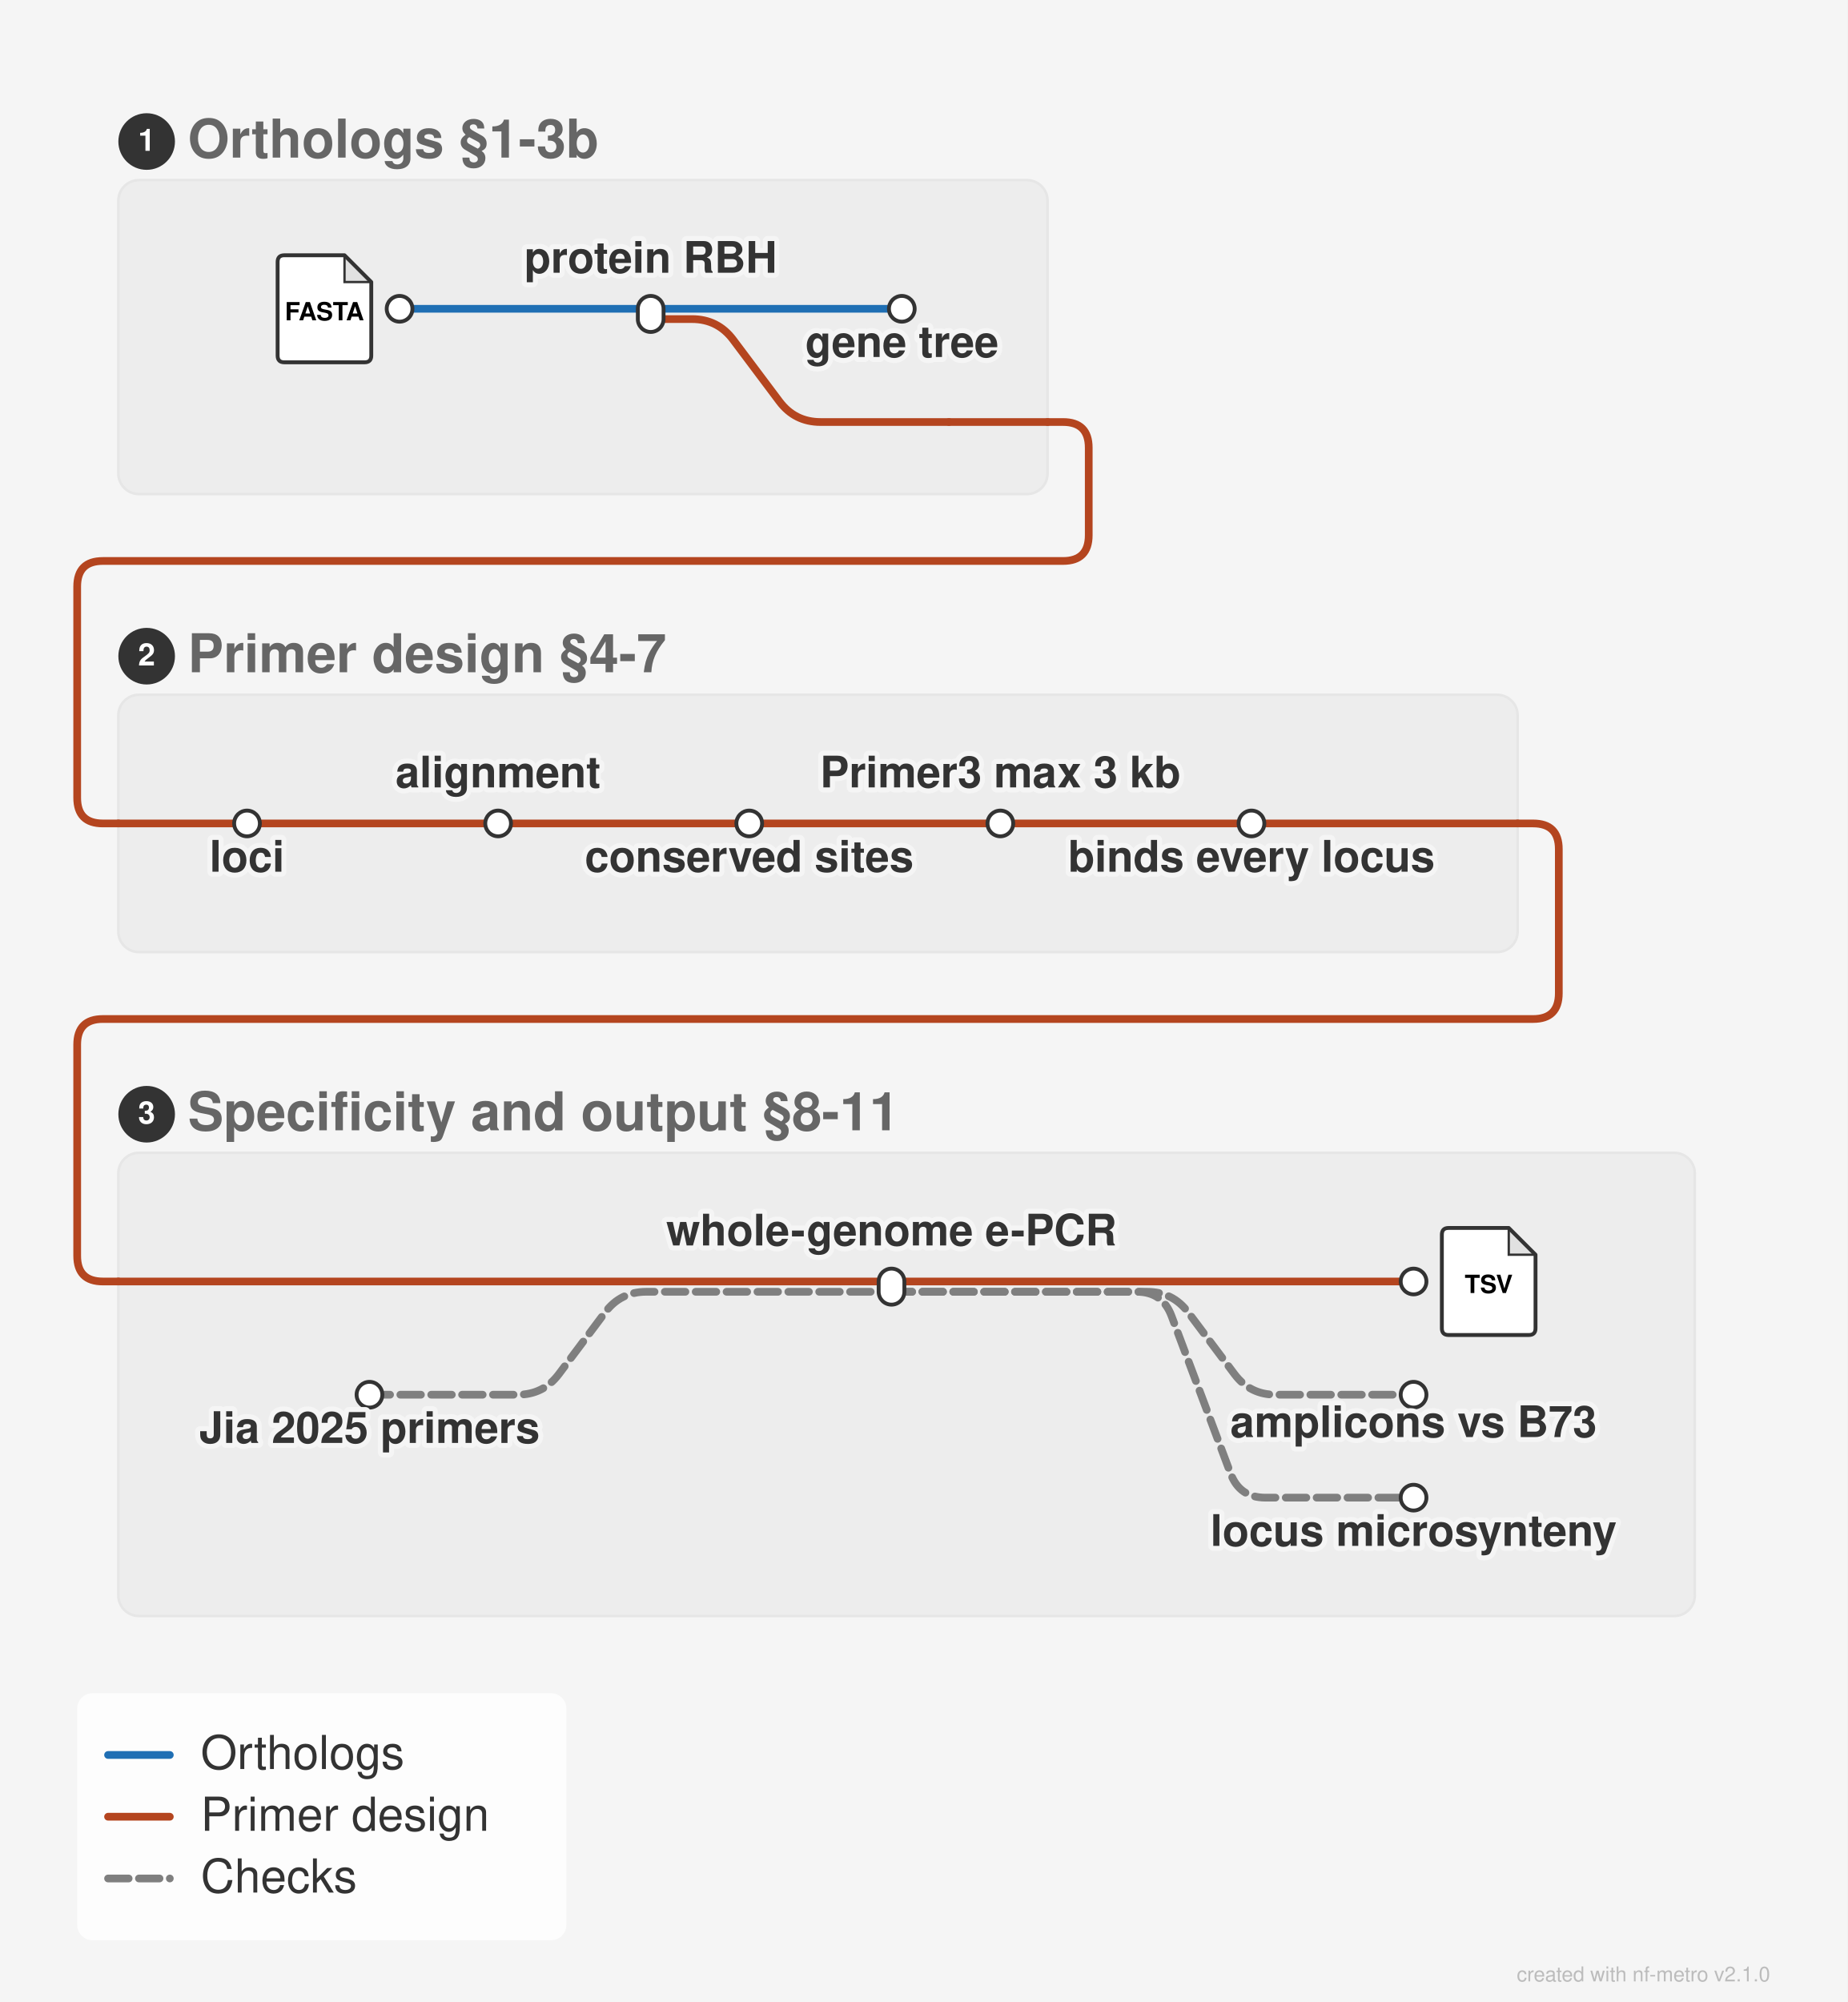
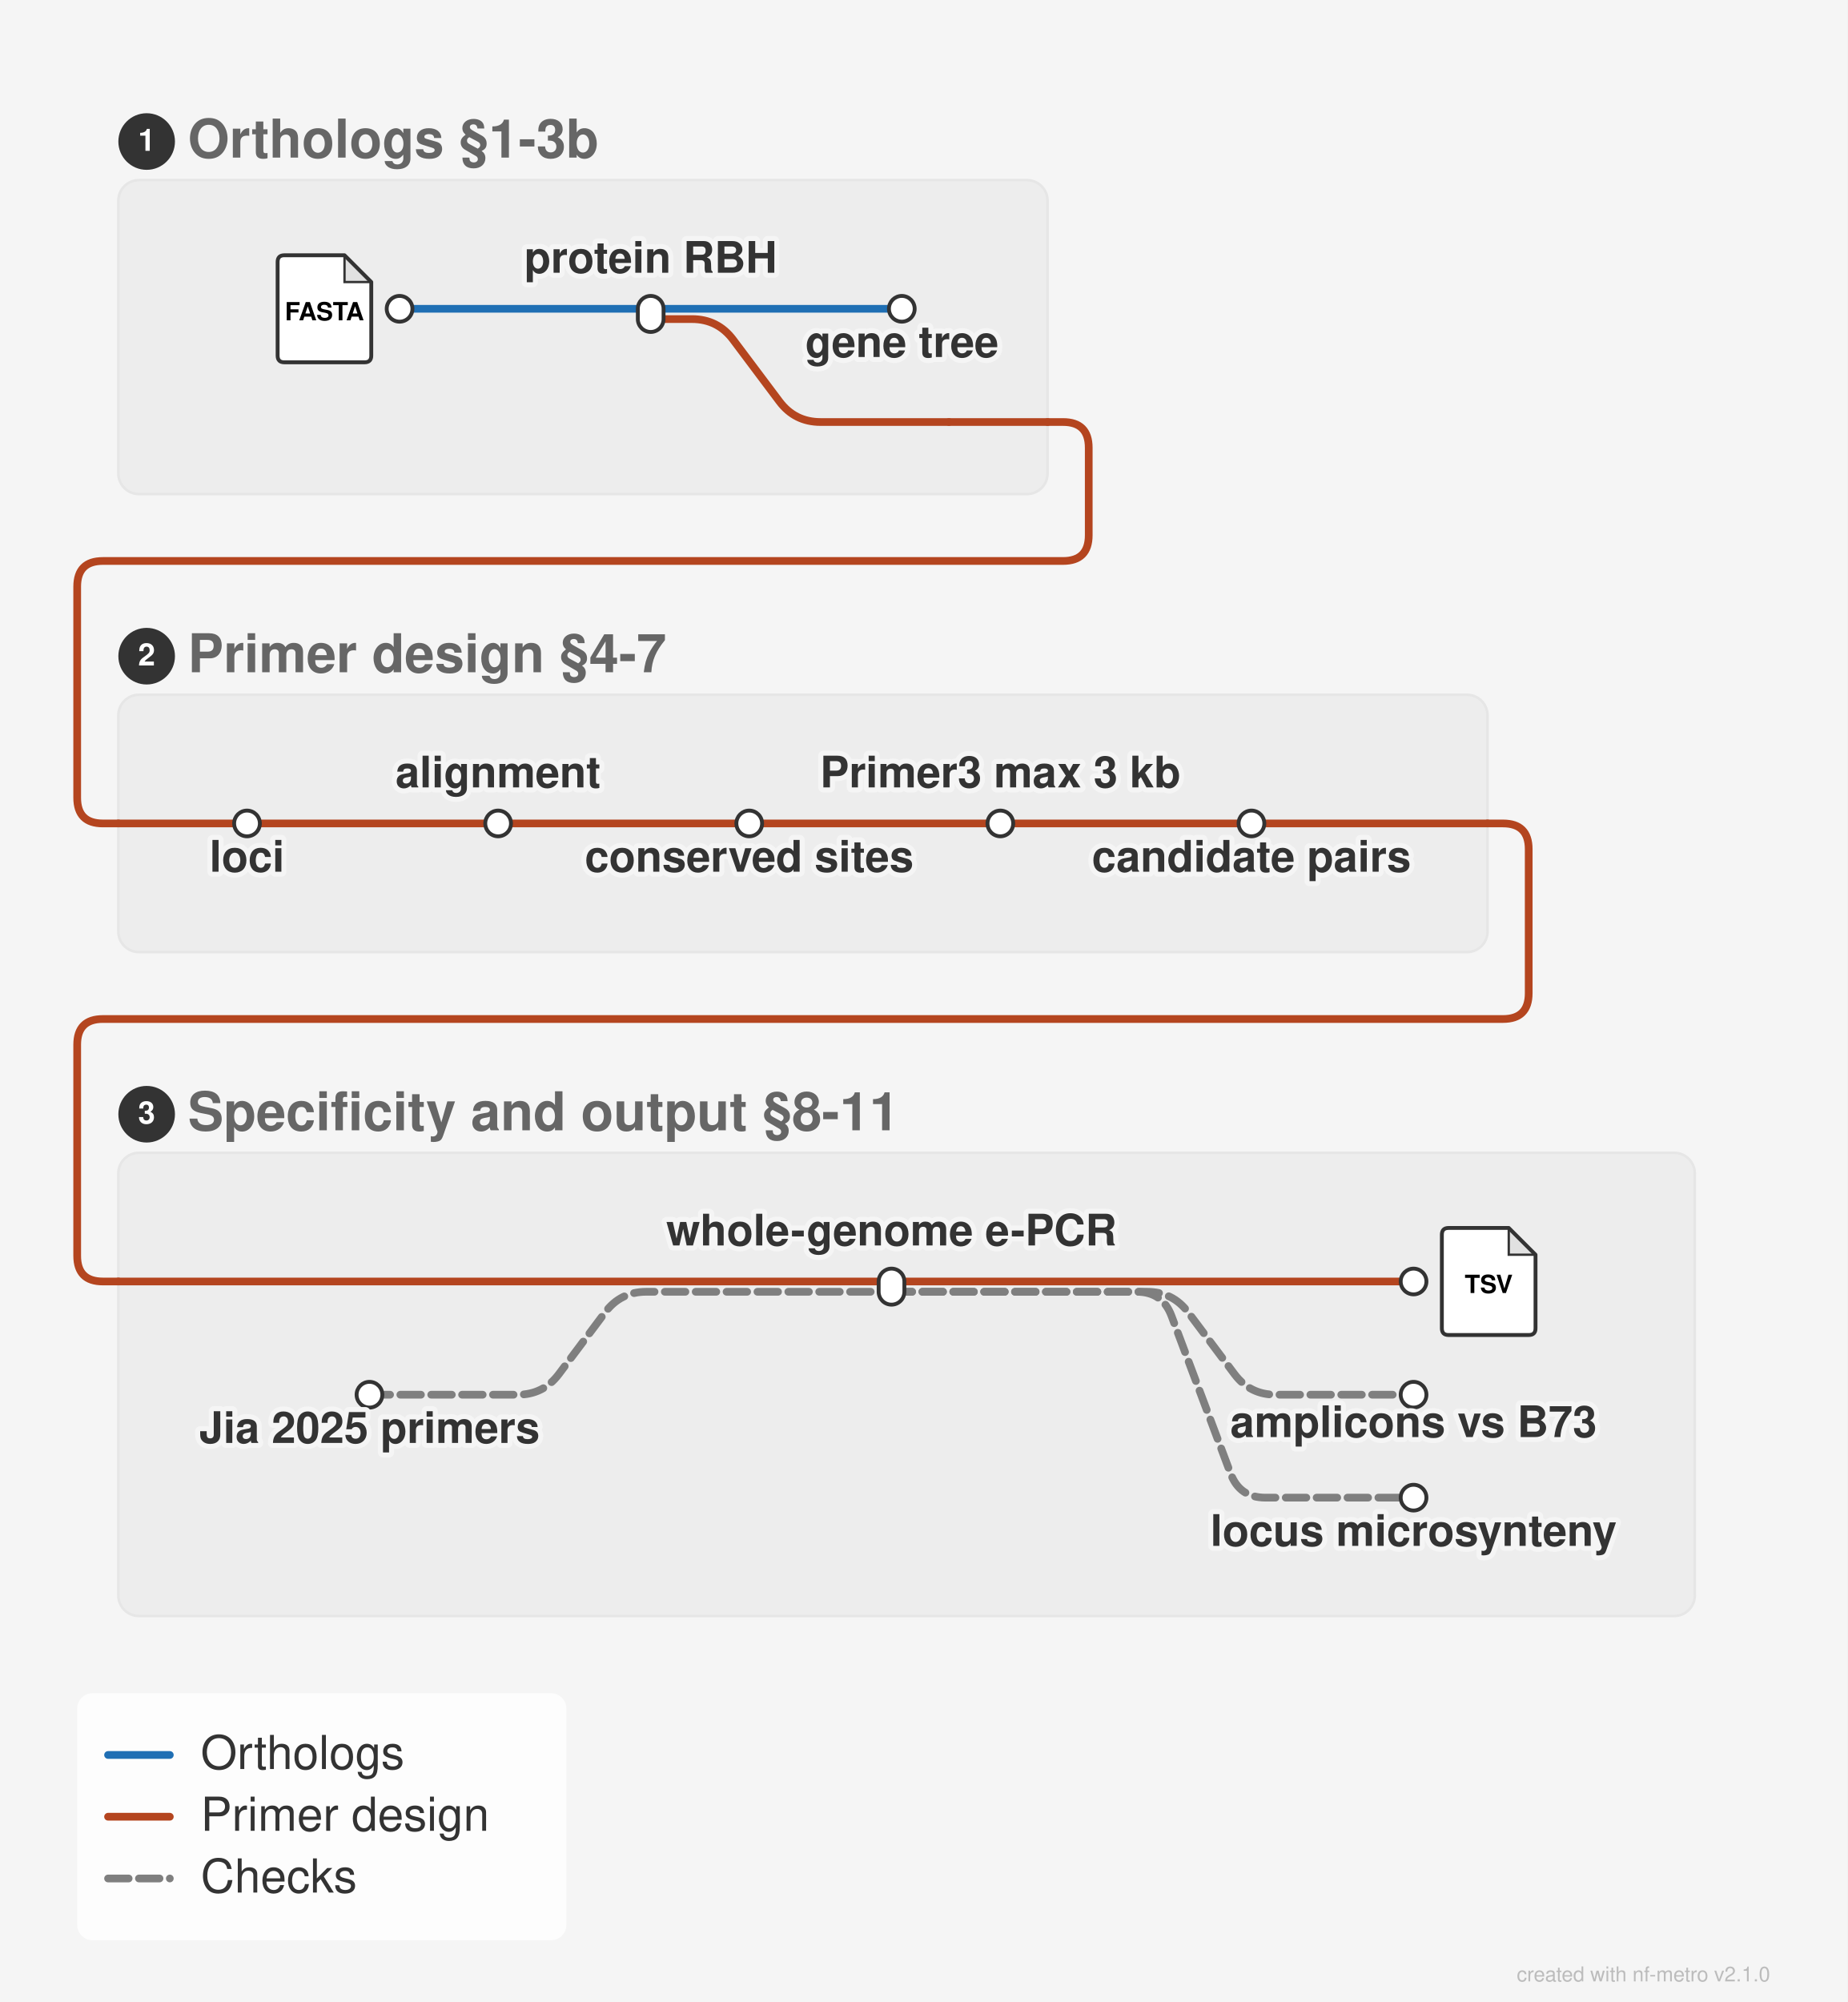
<svg xmlns="http://www.w3.org/2000/svg" width="718" height="778" viewBox="0 0 718 778" style="color-scheme: light">
  <defs>
</defs>
  <style>.nf-metro-bg { fill: var(--nfm-map-bg, light-dark(#f5f5f5, #2b2b2b)); }
.nf-metro-title { fill: var(--nfm-map-title-color, light-dark(#111111, #ffffff)); }
.nf-metro-station-label { fill: var(--nfm-map-label-color, light-dark(#333333, #e0e0e0)); }
.nf-metro-section-box { fill: var(--nfm-map-section-fill, light-dark(#ededed, #373737)); stroke: var(--nfm-map-section-stroke, light-dark(#e6e6e6, #595959)); }
.nf-metro-section-label { fill: var(--nfm-map-section-label-color, light-dark(#666666, #c8c8c8)); }
.nf-metro-group-label { fill: var(--nfm-map-section-label-color, light-dark(#666666, #c8c8c8)); }
.nf-metro-group-underline { stroke: var(--nfm-map-section-label-color, light-dark(#666666, #c8c8c8)); }
.nf-metro-legend-bg { fill: var(--nfm-map-legend-bg, light-dark(rgba(255, 255, 255, 0.8), rgba(0, 0, 0, 0.3))); }
.nf-metro-legend-text { fill: var(--nfm-map-legend-text-color, light-dark(#333333, #e0e0e0)); }
.nf-metro-marker-stroke { stroke: var(--nfm-map-marker-stroke, light-dark(#333333, #f0f0f0)); }
.nf-metro-label-halo { fill: var(--nfm-map-bg, light-dark(#f5f5f5, #2b2b2b)); stroke: var(--nfm-map-bg, light-dark(#f5f5f5, #2b2b2b)); }</style>
  <rect x="0" y="0" width="718" height="778" fill="#f5f5f5" class="nf-metro-bg" />
  <rect x="46.0" y="70.0" width="361.15" height="122.0" rx="8" ry="8" fill="#ededed" stroke="#e6e6e6" stroke-width="1.0" class="nf-metro-section-box" data-section-id="orthologs" data-section-lines="orth,primer" />
  <circle cx="57.0" cy="55.0" r="11" fill="#333333" class="nf-metro-section-num-circle" data-section-id="orthologs" />
  <text x="57.0" y="55.0" font-size="12" fill="#ffffff" font-family="'Helvetica Neue', Helvetica, Arial, sans-serif" font-weight="bold" text-anchor="middle" dy="0.3em" data-section-id="orthologs">1</text>
  <text x="73.0" y="55.0" font-size="20.8" fill="#666666" font-family="'Helvetica Neue', Helvetica, Arial, sans-serif" font-weight="bold" dy="0.3em" class="nf-metro-section-label" data-section-id="orthologs">Orthologs §1-3b</text>
-   <rect x="46.0" y="270.0" width="543.85" height="100.0" rx="8" ry="8" fill="#ededed" stroke="#e6e6e6" stroke-width="1.0" class="nf-metro-section-box" data-section-id="design" data-section-lines="primer" />
+   <rect x="46.0" y="270.0" width="532.15" height="100.0" rx="8" ry="8" fill="#ededed" stroke="#e6e6e6" stroke-width="1.0" class="nf-metro-section-box" data-section-id="design" data-section-lines="primer" />
  <circle cx="57.0" cy="255.0" r="11" fill="#333333" class="nf-metro-section-num-circle" data-section-id="design" />
  <text x="57.0" y="255.0" font-size="12" fill="#ffffff" font-family="'Helvetica Neue', Helvetica, Arial, sans-serif" font-weight="bold" text-anchor="middle" dy="0.3em" data-section-id="design">2</text>
  <text x="73.0" y="255.0" font-size="20.8" fill="#666666" font-family="'Helvetica Neue', Helvetica, Arial, sans-serif" font-weight="bold" dy="0.3em" class="nf-metro-section-label" data-section-id="design">Primer design §4-7</text>
  <rect x="46.0" y="448.0" width="612.7" height="180.0" rx="8" ry="8" fill="#ededed" stroke="#e6e6e6" stroke-width="1.0" class="nf-metro-section-box" data-section-id="output" data-section-lines="check,primer" />
  <circle cx="57.0" cy="433.0" r="11" fill="#333333" class="nf-metro-section-num-circle" data-section-id="output" />
  <text x="57.0" y="433.0" font-size="12" fill="#ffffff" font-family="'Helvetica Neue', Helvetica, Arial, sans-serif" font-weight="bold" text-anchor="middle" dy="0.3em" data-section-id="output">3</text>
  <text x="73.0" y="433.0" font-size="20.8" fill="#666666" font-family="'Helvetica Neue', Helvetica, Arial, sans-serif" font-weight="bold" dy="0.3em" class="nf-metro-section-label" data-section-id="output">Specificity and output §8-11</text>
  <path d="M143.6,542.0 L201.2,542.0 Q211.2,542.0,217.2,534.0 L235.2,510.0 Q241.2,502.0,251.2,502.0 L346.5,502.0" stroke="#7F7F7F" stroke-width="3.0" fill="none" stroke-linecap="round" stroke-linejoin="round" class="metro-line-check" data-line-id="check" stroke-dasharray="8,4" />
  <path d="M346.5,502.0 L445.8,502.0 Q455.8,502.0,461.8,510.0 L479.8,534.0 Q485.8,542.0,495.8,542.0 L549.4,542.0" stroke="#7F7F7F" stroke-width="3.0" fill="none" stroke-linecap="round" stroke-linejoin="round" class="metro-line-check" data-line-id="check" stroke-dasharray="8,4" />
  <path d="M346.5,502.0 L441.8,502.0 Q451.8,502.0,455.311,511.363 L478.289,572.637 Q481.8,582.0,491.8,582.0 L549.4,582.0" stroke="#7F7F7F" stroke-width="3.0" fill="none" stroke-linecap="round" stroke-linejoin="round" class="metro-line-check" data-line-id="check" stroke-dasharray="8,4" />
  <path d="M96.0,320.0 L193.6,320.0" stroke="#B4451F" stroke-width="3.0" stroke-linecap="round" class="metro-line-primer" data-line-id="primer" />
  <path d="M193.6,320.0 L291.2,320.0" stroke="#B4451F" stroke-width="3.0" stroke-linecap="round" class="metro-line-primer" data-line-id="primer" />
  <path d="M291.2,320.0 L388.8,320.0" stroke="#B4451F" stroke-width="3.0" stroke-linecap="round" class="metro-line-primer" data-line-id="primer" />
  <path d="M388.8,320.0 L486.4,320.0" stroke="#B4451F" stroke-width="3.0" stroke-linecap="round" class="metro-line-primer" data-line-id="primer" />
  <path d="M346.5,498.0 L549.4,498.0" stroke="#B4451F" stroke-width="3.0" stroke-linecap="round" class="metro-line-primer" data-line-id="primer" />
  <path d="M46.0,320.0 L96.0,320.0" stroke="#B4451F" stroke-width="3.0" stroke-linecap="round" class="metro-line-primer" data-line-id="primer" />
-   <path d="M486.4,320.0 L589.85,320.0" stroke="#B4451F" stroke-width="3.0" stroke-linecap="round" class="metro-line-primer" data-line-id="primer" />
+   <path d="M486.4,320.0 L578.15,320.0" stroke="#B4451F" stroke-width="3.0" stroke-linecap="round" class="metro-line-primer" data-line-id="primer" />
  <path d="M46.0,498.0 L346.5,498.0" stroke="#B4451F" stroke-width="3.0" stroke-linecap="round" class="metro-line-primer" data-line-id="primer" />
  <path d="M407.15,164.0 L413.15,164.0 Q423.15,164.0,423.15,174.0 L423.15,208.0 Q423.15,218.0,413.15,218.0 L40.0,218.0 Q30.0,218.0,30.0,228.0 L30.0,310.0 Q30.0,320.0,40.0,320.0 L46.0,320.0" stroke="#B4451F" stroke-width="3.0" fill="none" stroke-linecap="round" stroke-linejoin="round" class="metro-line-primer" data-line-id="primer" />
-   <path d="M589.85,320.0 L595.85,320.0 Q605.85,320.0,605.85,330.0 L605.85,386.0 Q605.85,396.0,595.85,396.0 L40.0,396.0 Q30.0,396.0,30.0,406.0 L30.0,488.0 Q30.0,498.0,40.0,498.0 L46.0,498.0" stroke="#B4451F" stroke-width="3.0" fill="none" stroke-linecap="round" stroke-linejoin="round" class="metro-line-primer" data-line-id="primer" />
+   <path d="M578.15,320.0 L584.15,320.0 Q594.15,320.0,594.15,330.0 L594.15,386.0 Q594.15,396.0,584.15,396.0 L40.0,396.0 Q30.0,396.0,30.0,406.0 L30.0,488.0 Q30.0,498.0,40.0,498.0 L46.0,498.0" stroke="#B4451F" stroke-width="3.0" fill="none" stroke-linecap="round" stroke-linejoin="round" class="metro-line-primer" data-line-id="primer" />
  <path d="M252.9,124.0 L268.931,124.0 Q278.931,124.0,284.931,132.0 L302.931,156.0 Q308.931,164.0,318.931,164.0 L368.825,164.0" stroke="#B4451F" stroke-width="3.0" fill="none" stroke-linecap="round" stroke-linejoin="round" class="metro-line-primer" data-line-id="primer" />
  <path d="M368.825,164.0 L407.15,164.0" stroke="#B4451F" stroke-width="3.0" stroke-linecap="round" class="metro-line-primer" data-line-id="primer" />
  <path d="M155.3,120.0 L252.9,120.0" stroke="#1F6FB4" stroke-width="3.0" stroke-linecap="round" class="metro-line-orth" data-line-id="orth" />
  <path d="M252.9,120.0 L350.5,120.0" stroke="#1F6FB4" stroke-width="3.0" stroke-linecap="round" class="metro-line-orth" data-line-id="orth" />
  <g class="nf-metro-station-group" data-node-id="inputs" data-node-cx="155.3" data-node-cy="120.0" data-node-r="5.0" data-node-groups="orth" data-node-region="orthologs" data-node-w="10.0" data-node-h="10.0" data-node-rx="5.0">
    <rect x="150.3" y="115.0" width="10.0" height="10.0" rx="5.0" ry="5.0" fill="#ffffff" stroke="#333333" stroke-width="1.5" class="nf-metro-station" data-station-id="inputs" data-station-lines="orth" data-station-label="genomes, proteomes" data-section-id="orthologs" data-section-name="Orthologs §1-3b" />
    <g data-station-id="inputs">
      <path d="M110.5,99.2 L133.9,99.2 L144.3,109.6 L144.3,138.2 Q144.3,140.8,141.7,140.8 L110.5,140.8 Q107.9,140.8,107.9,138.2 L107.9,101.8 Q107.9,99.2,110.5,99.2 Z" fill="#ffffff" stroke="#333333" stroke-width="1.5" stroke-linejoin="round" />
      <path d="M133.9,99.2 L133.9,109.6 L144.3,109.6 Z" fill="#333333" opacity="0.15" stroke="none" />
      <path d="M133.9,99.2 L133.9,109.6 L144.3,109.6" fill="none" stroke="#333333" stroke-width="0.9" />
      <text x="126.1" y="121.56" font-size="9.75" fill="#000000" font-family="'Helvetica Neue', Helvetica, Arial, sans-serif" font-weight="bold" text-anchor="middle" dy="0.3em">FASTA</text>
    </g>
  </g>
  <g class="nf-metro-station-group" data-node-id="rbh" data-node-cx="252.9" data-node-cy="122.0" data-node-r="5.0" data-node-groups="orth,primer" data-node-region="orthologs" data-node-w="10.0" data-node-h="14.0" data-node-rx="5.0">
    <rect x="247.9" y="115.0" width="10.0" height="14.0" rx="5.0" ry="5.0" fill="#ffffff" stroke="#333333" stroke-width="1.5" class="nf-metro-station" data-station-id="rbh" data-station-lines="orth,primer" data-station-label="protein RBH" data-section-id="orthologs" data-section-name="Orthologs §1-3b" />
  </g>
  <g class="nf-metro-station-group" data-node-id="tree" data-node-cx="350.5" data-node-cy="120.0" data-node-r="5.0" data-node-groups="orth" data-node-region="orthologs" data-node-w="10.0" data-node-h="10.0" data-node-rx="5.0">
    <rect x="345.5" y="115.0" width="10.0" height="10.0" rx="5.0" ry="5.0" fill="#ffffff" stroke="#333333" stroke-width="1.5" class="nf-metro-station" data-station-id="tree" data-station-lines="orth" data-station-label="gene tree" data-section-id="orthologs" data-section-name="Orthologs §1-3b" />
  </g>
  <g class="nf-metro-station-group" data-node-id="loci" data-node-cx="96.0" data-node-cy="320.0" data-node-r="5.0" data-node-groups="primer" data-node-region="design" data-node-w="10.0" data-node-h="10.0" data-node-rx="5.0">
    <rect x="91.0" y="315.0" width="10.0" height="10.0" rx="5.0" ry="5.0" fill="#ffffff" stroke="#333333" stroke-width="1.5" class="nf-metro-station" data-station-id="loci" data-station-lines="primer" data-station-label="loci" data-section-id="design" data-section-name="Primer design §4-7" />
  </g>
  <g class="nf-metro-station-group" data-node-id="aln" data-node-cx="193.6" data-node-cy="320.0" data-node-r="5.0" data-node-groups="primer" data-node-region="design" data-node-w="10.0" data-node-h="10.0" data-node-rx="5.0">
    <rect x="188.6" y="315.0" width="10.0" height="10.0" rx="5.0" ry="5.0" fill="#ffffff" stroke="#333333" stroke-width="1.5" class="nf-metro-station" data-station-id="aln" data-station-lines="primer" data-station-label="alignment" data-section-id="design" data-section-name="Primer design §4-7" />
  </g>
  <g class="nf-metro-station-group" data-node-id="sites" data-node-cx="291.2" data-node-cy="320.0" data-node-r="5.0" data-node-groups="primer" data-node-region="design" data-node-w="10.0" data-node-h="10.0" data-node-rx="5.0">
    <rect x="286.2" y="315.0" width="10.0" height="10.0" rx="5.0" ry="5.0" fill="#ffffff" stroke="#333333" stroke-width="1.5" class="nf-metro-station" data-station-id="sites" data-station-lines="primer" data-station-label="conserved sites" data-section-id="design" data-section-name="Primer design §4-7" />
  </g>
  <g class="nf-metro-station-group" data-node-id="p3" data-node-cx="388.8" data-node-cy="320.0" data-node-r="5.0" data-node-groups="primer" data-node-region="design" data-node-w="10.0" data-node-h="10.0" data-node-rx="5.0">
    <rect x="383.8" y="315.0" width="10.0" height="10.0" rx="5.0" ry="5.0" fill="#ffffff" stroke="#333333" stroke-width="1.5" class="nf-metro-station" data-station-id="p3" data-station-lines="primer" data-station-label="Primer3 max 3 kb" data-section-id="design" data-section-name="Primer design §4-7" />
  </g>
  <g class="nf-metro-station-group" data-node-id="bind" data-node-cx="486.4" data-node-cy="320.0" data-node-r="5.0" data-node-groups="primer" data-node-region="design" data-node-w="10.0" data-node-h="10.0" data-node-rx="5.0">
-     <rect x="481.4" y="315.0" width="10.0" height="10.0" rx="5.0" ry="5.0" fill="#ffffff" stroke="#333333" stroke-width="1.5" class="nf-metro-station" data-station-id="bind" data-station-lines="primer" data-station-label="binds every locus" data-section-id="design" data-section-name="Primer design §4-7" />
+     <rect x="481.4" y="315.0" width="10.0" height="10.0" rx="5.0" ry="5.0" fill="#ffffff" stroke="#333333" stroke-width="1.5" class="nf-metro-station" data-station-id="bind" data-station-lines="primer" data-station-label="candidate pairs" data-section-id="design" data-section-name="Primer design §4-7" />
  </g>
  <g class="nf-metro-station-group" data-node-id="jia" data-node-cx="143.6" data-node-cy="542.0" data-node-r="5.0" data-node-groups="check" data-node-region="output" data-node-w="10.0" data-node-h="10.0" data-node-rx="5.0">
    <rect x="138.6" y="537.0" width="10.0" height="10.0" rx="5.0" ry="5.0" fill="#ffffff" stroke="#333333" stroke-width="1.5" class="nf-metro-station" data-station-id="jia" data-station-lines="check" data-station-label="Jia 2025 primers" data-section-id="output" data-section-name="Specificity and output §8-11" />
  </g>
  <g class="nf-metro-station-group" data-node-id="epcr" data-node-cx="346.5" data-node-cy="500.0" data-node-r="5.0" data-node-groups="check,primer" data-node-region="output" data-node-w="10.0" data-node-h="14.0" data-node-rx="5.0">
    <rect x="341.5" y="493.0" width="10.0" height="14.0" rx="5.0" ry="5.0" fill="#ffffff" stroke="#333333" stroke-width="1.5" class="nf-metro-station" data-station-id="epcr" data-station-lines="check,primer" data-station-label="whole-genome e-PCR" data-section-id="output" data-section-name="Specificity and output §8-11" />
  </g>
  <g class="nf-metro-station-group" data-node-id="amp" data-node-cx="549.4" data-node-cy="542.0" data-node-r="5.0" data-node-groups="check" data-node-region="output" data-node-w="10.0" data-node-h="10.0" data-node-rx="5.0">
    <rect x="544.4" y="537.0" width="10.0" height="10.0" rx="5.0" ry="5.0" fill="#ffffff" stroke="#333333" stroke-width="1.5" class="nf-metro-station" data-station-id="amp" data-station-lines="check" data-station-label="amplicons vs B73" data-section-id="output" data-section-name="Specificity and output §8-11" />
  </g>
  <g class="nf-metro-station-group" data-node-id="synt" data-node-cx="549.4" data-node-cy="582.0" data-node-r="5.0" data-node-groups="check" data-node-region="output" data-node-w="10.0" data-node-h="10.0" data-node-rx="5.0">
    <rect x="544.4" y="577.0" width="10.0" height="10.0" rx="5.0" ry="5.0" fill="#ffffff" stroke="#333333" stroke-width="1.5" class="nf-metro-station" data-station-id="synt" data-station-lines="check" data-station-label="locus microsynteny" data-section-id="output" data-section-name="Specificity and output §8-11" />
  </g>
  <g class="nf-metro-station-group" data-node-id="pairs" data-node-cx="549.4" data-node-cy="498.0" data-node-r="5.0" data-node-groups="primer" data-node-region="output" data-node-w="10.0" data-node-h="10.0" data-node-rx="5.0">
    <rect x="544.4" y="493.0" width="10.0" height="10.0" rx="5.0" ry="5.0" fill="#ffffff" stroke="#333333" stroke-width="1.5" class="nf-metro-station" data-station-id="pairs" data-station-lines="primer" data-station-label="pairs" data-section-id="output" data-section-name="Specificity and output §8-11" />
    <g data-station-id="pairs">
      <path d="M563,477.2 L586.4,477.2 L596.8,487.6 L596.8,516.2 Q596.8,518.8,594.2,518.8 L563,518.8 Q560.4,518.8,560.4,516.2 L560.4,479.8 Q560.4,477.2,563,477.2 Z" fill="#ffffff" stroke="#333333" stroke-width="1.5" stroke-linejoin="round" />
      <path d="M586.4,477.2 L586.4,487.6 L596.8,487.6 Z" fill="#333333" opacity="0.15" stroke="none" />
      <path d="M586.4,477.2 L586.4,487.6 L596.8,487.6" fill="none" stroke="#333333" stroke-width="0.9" />
      <text x="578.6" y="499.56" font-size="9.75" fill="#000000" font-family="'Helvetica Neue', Helvetica, Arial, sans-serif" font-weight="bold" text-anchor="middle" dy="0.3em">TSV</text>
    </g>
  </g>
  <text x="96.0" y="331.0" font-size="16.9" fill="#f5f5f5" stroke="#f5f5f5" stroke-width="3.9" stroke-linejoin="round" font-family="'Helvetica Neue', Helvetica, Arial, sans-serif" font-weight="bold" aria-hidden="true" class="nf-metro-label-halo" text-anchor="middle" dominant-baseline="hanging">loci</text>
  <text x="96.0" y="331.0" font-size="16.9" fill="#333333" font-family="'Helvetica Neue', Helvetica, Arial, sans-serif" font-weight="bold" text-anchor="middle" dominant-baseline="hanging" data-station-id="loci" class="nf-metro-station-label">loci</text>
  <text x="143.6" y="553.0" font-size="16.9" fill="#f5f5f5" stroke="#f5f5f5" stroke-width="3.9" stroke-linejoin="round" font-family="'Helvetica Neue', Helvetica, Arial, sans-serif" font-weight="bold" aria-hidden="true" class="nf-metro-label-halo" text-anchor="middle" dominant-baseline="hanging">Jia 2025 primers</text>
  <text x="143.6" y="553.0" font-size="16.9" fill="#333333" font-family="'Helvetica Neue', Helvetica, Arial, sans-serif" font-weight="bold" text-anchor="middle" dominant-baseline="hanging" data-station-id="jia" class="nf-metro-station-label">Jia 2025 primers</text>
  <text x="252.9" y="106.0" font-size="16.9" fill="#f5f5f5" stroke="#f5f5f5" stroke-width="3.9" stroke-linejoin="round" font-family="'Helvetica Neue', Helvetica, Arial, sans-serif" font-weight="bold" aria-hidden="true" class="nf-metro-label-halo" text-anchor="middle" dominant-baseline="auto">protein RBH</text>
  <text x="252.9" y="106.0" font-size="16.9" fill="#333333" font-family="'Helvetica Neue', Helvetica, Arial, sans-serif" font-weight="bold" text-anchor="middle" dominant-baseline="auto" data-station-id="rbh" class="nf-metro-station-label">protein RBH</text>
  <text x="193.6" y="306.0" font-size="16.9" fill="#f5f5f5" stroke="#f5f5f5" stroke-width="3.9" stroke-linejoin="round" font-family="'Helvetica Neue', Helvetica, Arial, sans-serif" font-weight="bold" aria-hidden="true" class="nf-metro-label-halo" text-anchor="middle" dominant-baseline="auto">alignment</text>
  <text x="193.6" y="306.0" font-size="16.9" fill="#333333" font-family="'Helvetica Neue', Helvetica, Arial, sans-serif" font-weight="bold" text-anchor="middle" dominant-baseline="auto" data-station-id="aln" class="nf-metro-station-label">alignment</text>
  <text x="346.5" y="484.0" font-size="16.9" fill="#f5f5f5" stroke="#f5f5f5" stroke-width="3.9" stroke-linejoin="round" font-family="'Helvetica Neue', Helvetica, Arial, sans-serif" font-weight="bold" aria-hidden="true" class="nf-metro-label-halo" text-anchor="middle" dominant-baseline="auto">whole-genome e-PCR</text>
  <text x="346.5" y="484.0" font-size="16.9" fill="#333333" font-family="'Helvetica Neue', Helvetica, Arial, sans-serif" font-weight="bold" text-anchor="middle" dominant-baseline="auto" data-station-id="epcr" class="nf-metro-station-label">whole-genome e-PCR</text>
  <text x="350.5" y="131.0" font-size="16.9" fill="#f5f5f5" stroke="#f5f5f5" stroke-width="3.9" stroke-linejoin="round" font-family="'Helvetica Neue', Helvetica, Arial, sans-serif" font-weight="bold" aria-hidden="true" class="nf-metro-label-halo" text-anchor="middle" dominant-baseline="hanging">gene tree</text>
  <text x="350.5" y="131.0" font-size="16.9" fill="#333333" font-family="'Helvetica Neue', Helvetica, Arial, sans-serif" font-weight="bold" text-anchor="middle" dominant-baseline="hanging" data-station-id="tree" class="nf-metro-station-label">gene tree</text>
  <text x="291.2" y="331.0" font-size="16.9" fill="#f5f5f5" stroke="#f5f5f5" stroke-width="3.9" stroke-linejoin="round" font-family="'Helvetica Neue', Helvetica, Arial, sans-serif" font-weight="bold" aria-hidden="true" class="nf-metro-label-halo" text-anchor="middle" dominant-baseline="hanging">conserved sites</text>
  <text x="291.2" y="331.0" font-size="16.9" fill="#333333" font-family="'Helvetica Neue', Helvetica, Arial, sans-serif" font-weight="bold" text-anchor="middle" dominant-baseline="hanging" data-station-id="sites" class="nf-metro-station-label">conserved sites</text>
  <text x="549.4" y="550.72" font-size="16.9" fill="#f5f5f5" stroke="#f5f5f5" stroke-width="3.9" stroke-linejoin="round" font-family="'Helvetica Neue', Helvetica, Arial, sans-serif" font-weight="bold" aria-hidden="true" class="nf-metro-label-halo" text-anchor="middle" dominant-baseline="hanging">amplicons vs B73</text>
  <text x="549.4" y="550.72" font-size="16.9" fill="#333333" font-family="'Helvetica Neue', Helvetica, Arial, sans-serif" font-weight="bold" text-anchor="middle" dominant-baseline="hanging" data-station-id="amp" class="nf-metro-station-label">amplicons vs B73</text>
  <text x="549.4" y="593.0" font-size="16.9" fill="#f5f5f5" stroke="#f5f5f5" stroke-width="3.9" stroke-linejoin="round" font-family="'Helvetica Neue', Helvetica, Arial, sans-serif" font-weight="bold" aria-hidden="true" class="nf-metro-label-halo" text-anchor="middle" dominant-baseline="hanging">locus microsynteny</text>
  <text x="549.4" y="593.0" font-size="16.9" fill="#333333" font-family="'Helvetica Neue', Helvetica, Arial, sans-serif" font-weight="bold" text-anchor="middle" dominant-baseline="hanging" data-station-id="synt" class="nf-metro-station-label">locus microsynteny</text>
  <text x="388.8" y="306.0" font-size="16.9" fill="#f5f5f5" stroke="#f5f5f5" stroke-width="3.9" stroke-linejoin="round" font-family="'Helvetica Neue', Helvetica, Arial, sans-serif" font-weight="bold" aria-hidden="true" class="nf-metro-label-halo" text-anchor="middle" dominant-baseline="auto">Primer3 max 3 kb</text>
  <text x="388.8" y="306.0" font-size="16.9" fill="#333333" font-family="'Helvetica Neue', Helvetica, Arial, sans-serif" font-weight="bold" text-anchor="middle" dominant-baseline="auto" data-station-id="p3" class="nf-metro-station-label">Primer3 max 3 kb</text>
-   <text x="486.4" y="331.0" font-size="16.9" fill="#f5f5f5" stroke="#f5f5f5" stroke-width="3.9" stroke-linejoin="round" font-family="'Helvetica Neue', Helvetica, Arial, sans-serif" font-weight="bold" aria-hidden="true" class="nf-metro-label-halo" text-anchor="middle" dominant-baseline="hanging">binds every locus</text>
-   <text x="486.4" y="331.0" font-size="16.9" fill="#333333" font-family="'Helvetica Neue', Helvetica, Arial, sans-serif" font-weight="bold" text-anchor="middle" dominant-baseline="hanging" data-station-id="bind" class="nf-metro-station-label">binds every locus</text>
+   <text x="486.4" y="331.0" font-size="16.9" fill="#f5f5f5" stroke="#f5f5f5" stroke-width="3.9" stroke-linejoin="round" font-family="'Helvetica Neue', Helvetica, Arial, sans-serif" font-weight="bold" aria-hidden="true" class="nf-metro-label-halo" text-anchor="middle" dominant-baseline="hanging">candidate pairs</text>
+   <text x="486.4" y="331.0" font-size="16.9" fill="#333333" font-family="'Helvetica Neue', Helvetica, Arial, sans-serif" font-weight="bold" text-anchor="middle" dominant-baseline="hanging" data-station-id="bind" class="nf-metro-station-label">candidate pairs</text>
  <rect x="30.0" y="658.0" width="190.13" height="96.0" rx="6" ry="6" fill="rgba(255, 255, 255, 0.8)" class="nf-metro-legend-bg" />
  <path d="M42.0,682.0 L66.0,682.0" stroke="#1F6FB4" stroke-width="3.0" stroke-linecap="round" />
  <text x="78.0" y="682.0" font-size="18.2" fill="#333333" font-family="'Helvetica Neue', Helvetica, Arial, sans-serif" dy="0.3em" class="nf-metro-legend-text">Orthologs</text>
  <path d="M42.0,706.0 L66.0,706.0" stroke="#B4451F" stroke-width="3.0" stroke-linecap="round" />
  <text x="78.0" y="706.0" font-size="18.2" fill="#333333" font-family="'Helvetica Neue', Helvetica, Arial, sans-serif" dy="0.3em" class="nf-metro-legend-text">Primer design</text>
  <path d="M42.0,730.0 L66.0,730.0" stroke="#7F7F7F" stroke-width="3.0" stroke-linecap="round" stroke-dasharray="8,4" />
  <text x="78.0" y="730.0" font-size="18.2" fill="#333333" font-family="'Helvetica Neue', Helvetica, Arial, sans-serif" dy="0.3em" class="nf-metro-legend-text">Checks</text>
  <text x="688.0" y="770.0" font-size="8" fill="rgba(150, 150, 150, 0.6)" font-family="'Helvetica Neue', Helvetica, Arial, sans-serif" text-anchor="end">created with nf-metro v2.1.0</text>
</svg>
